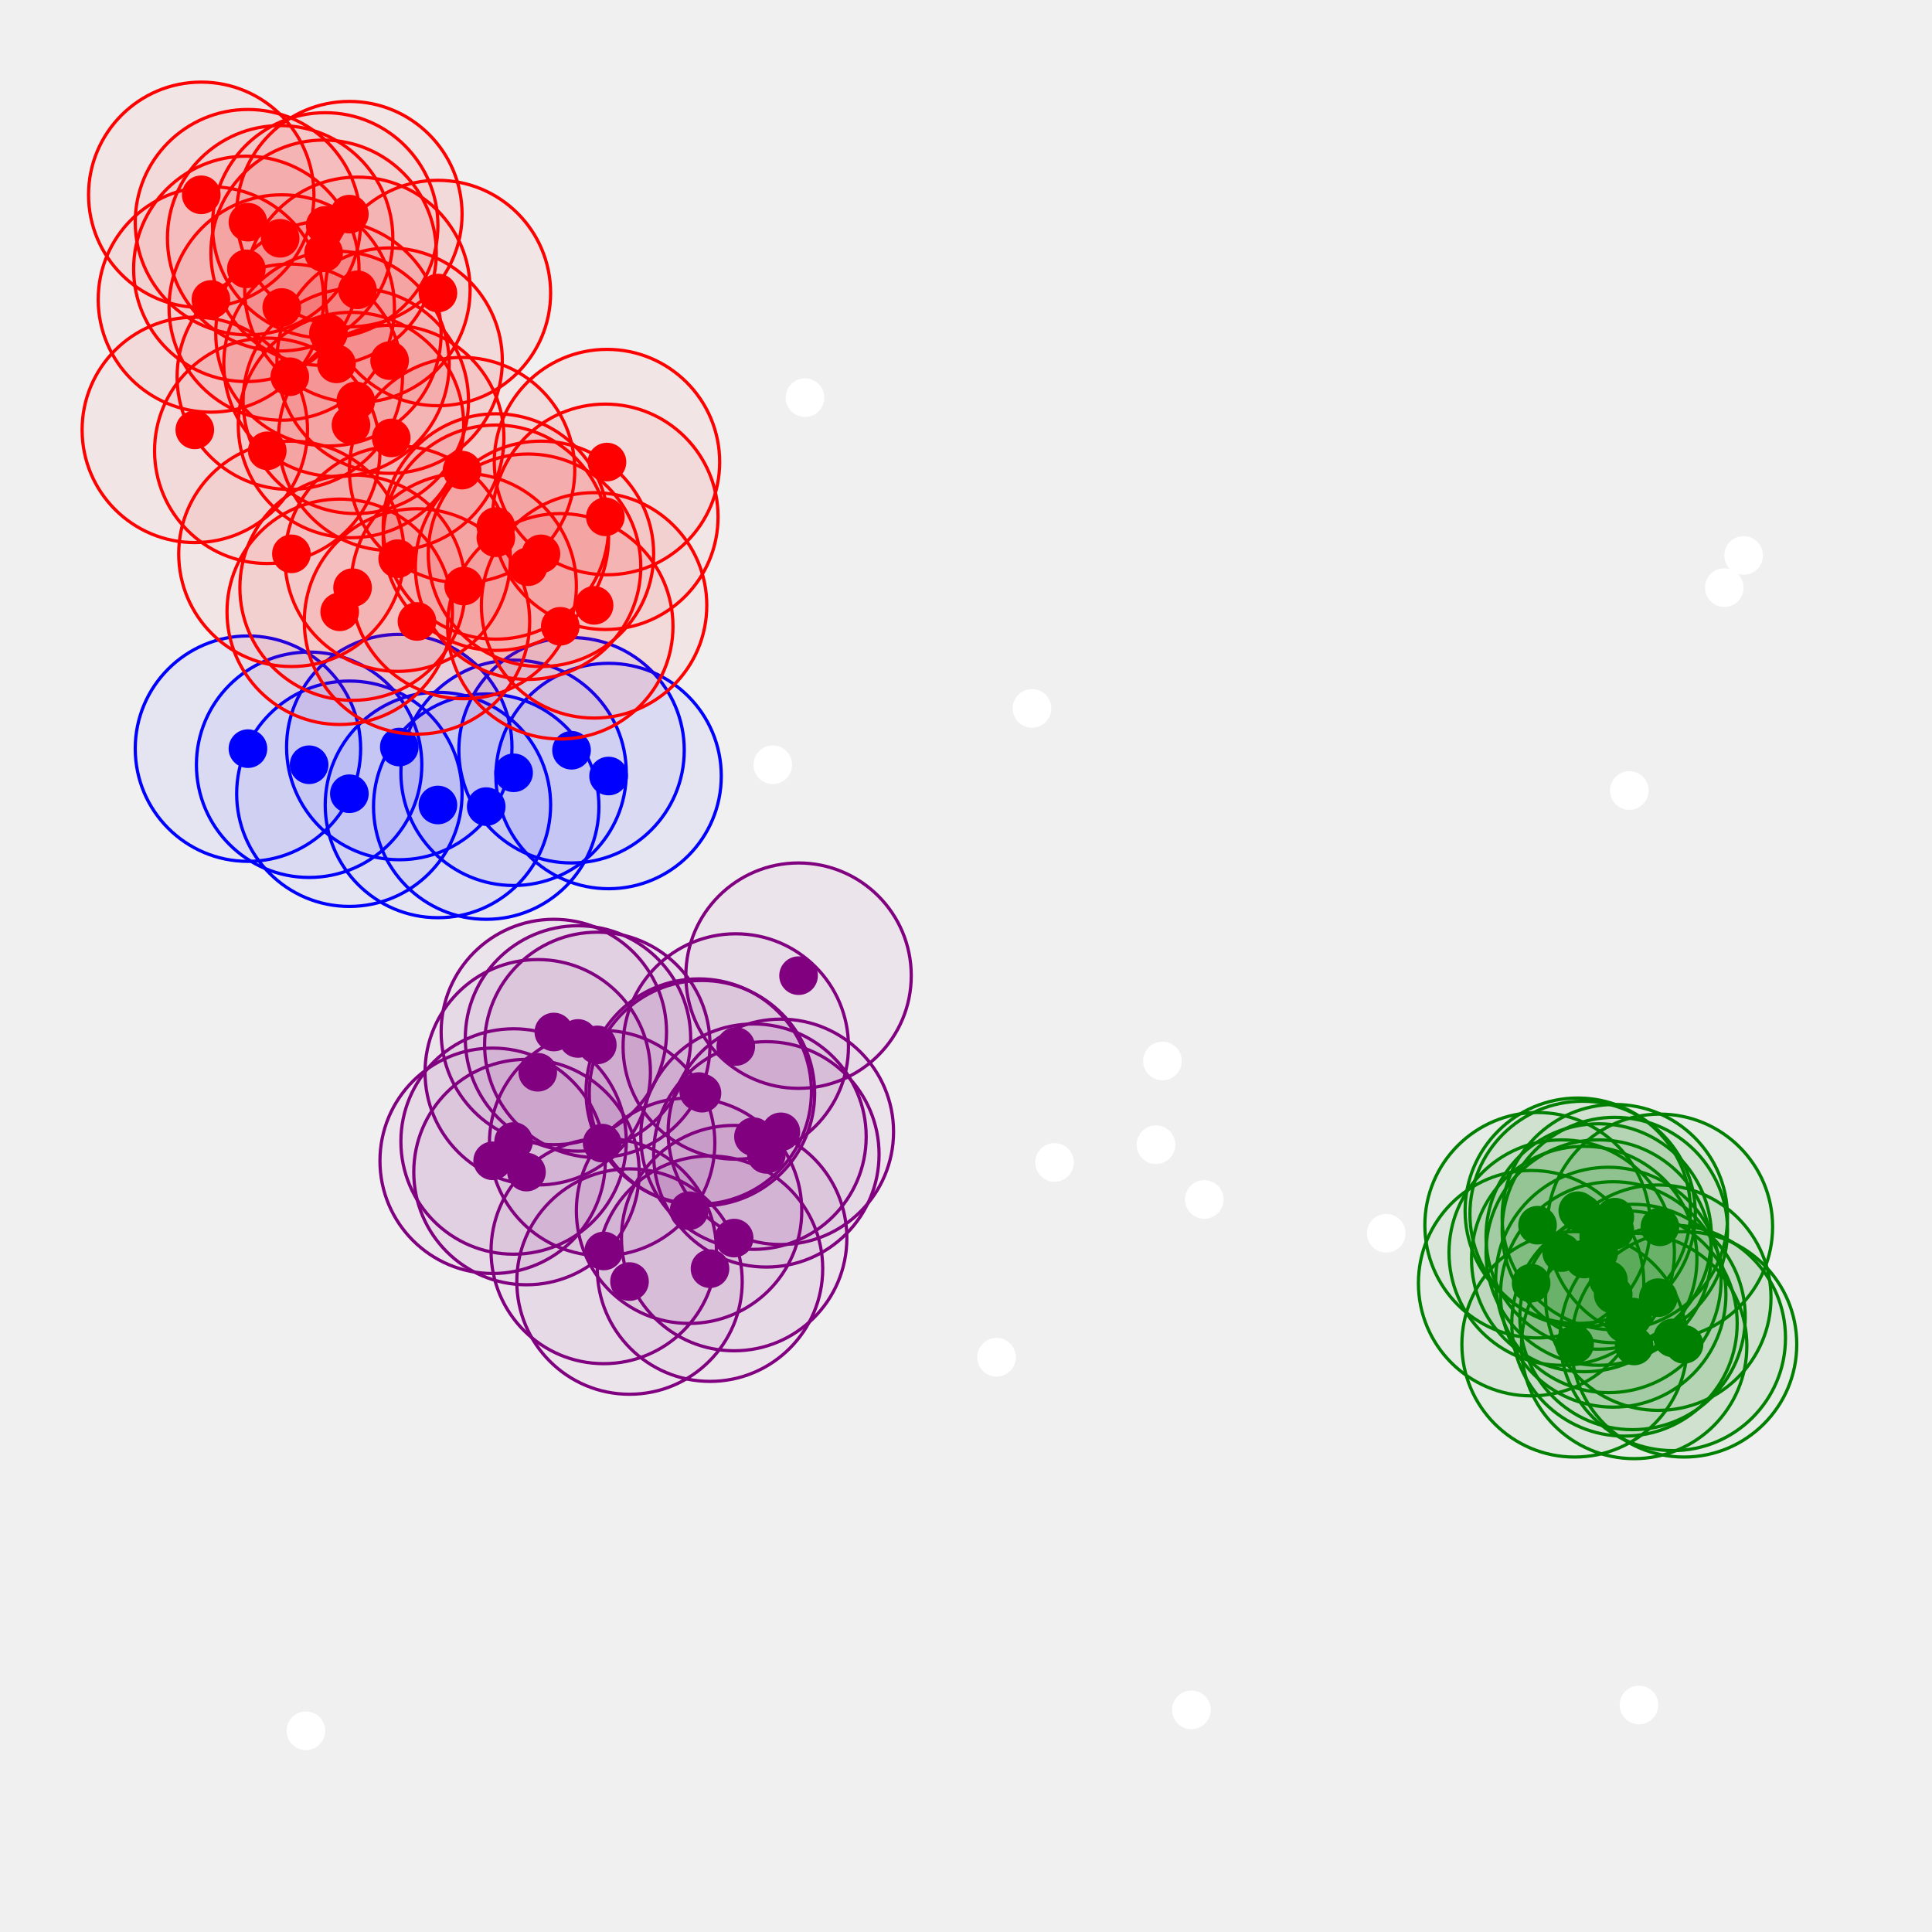
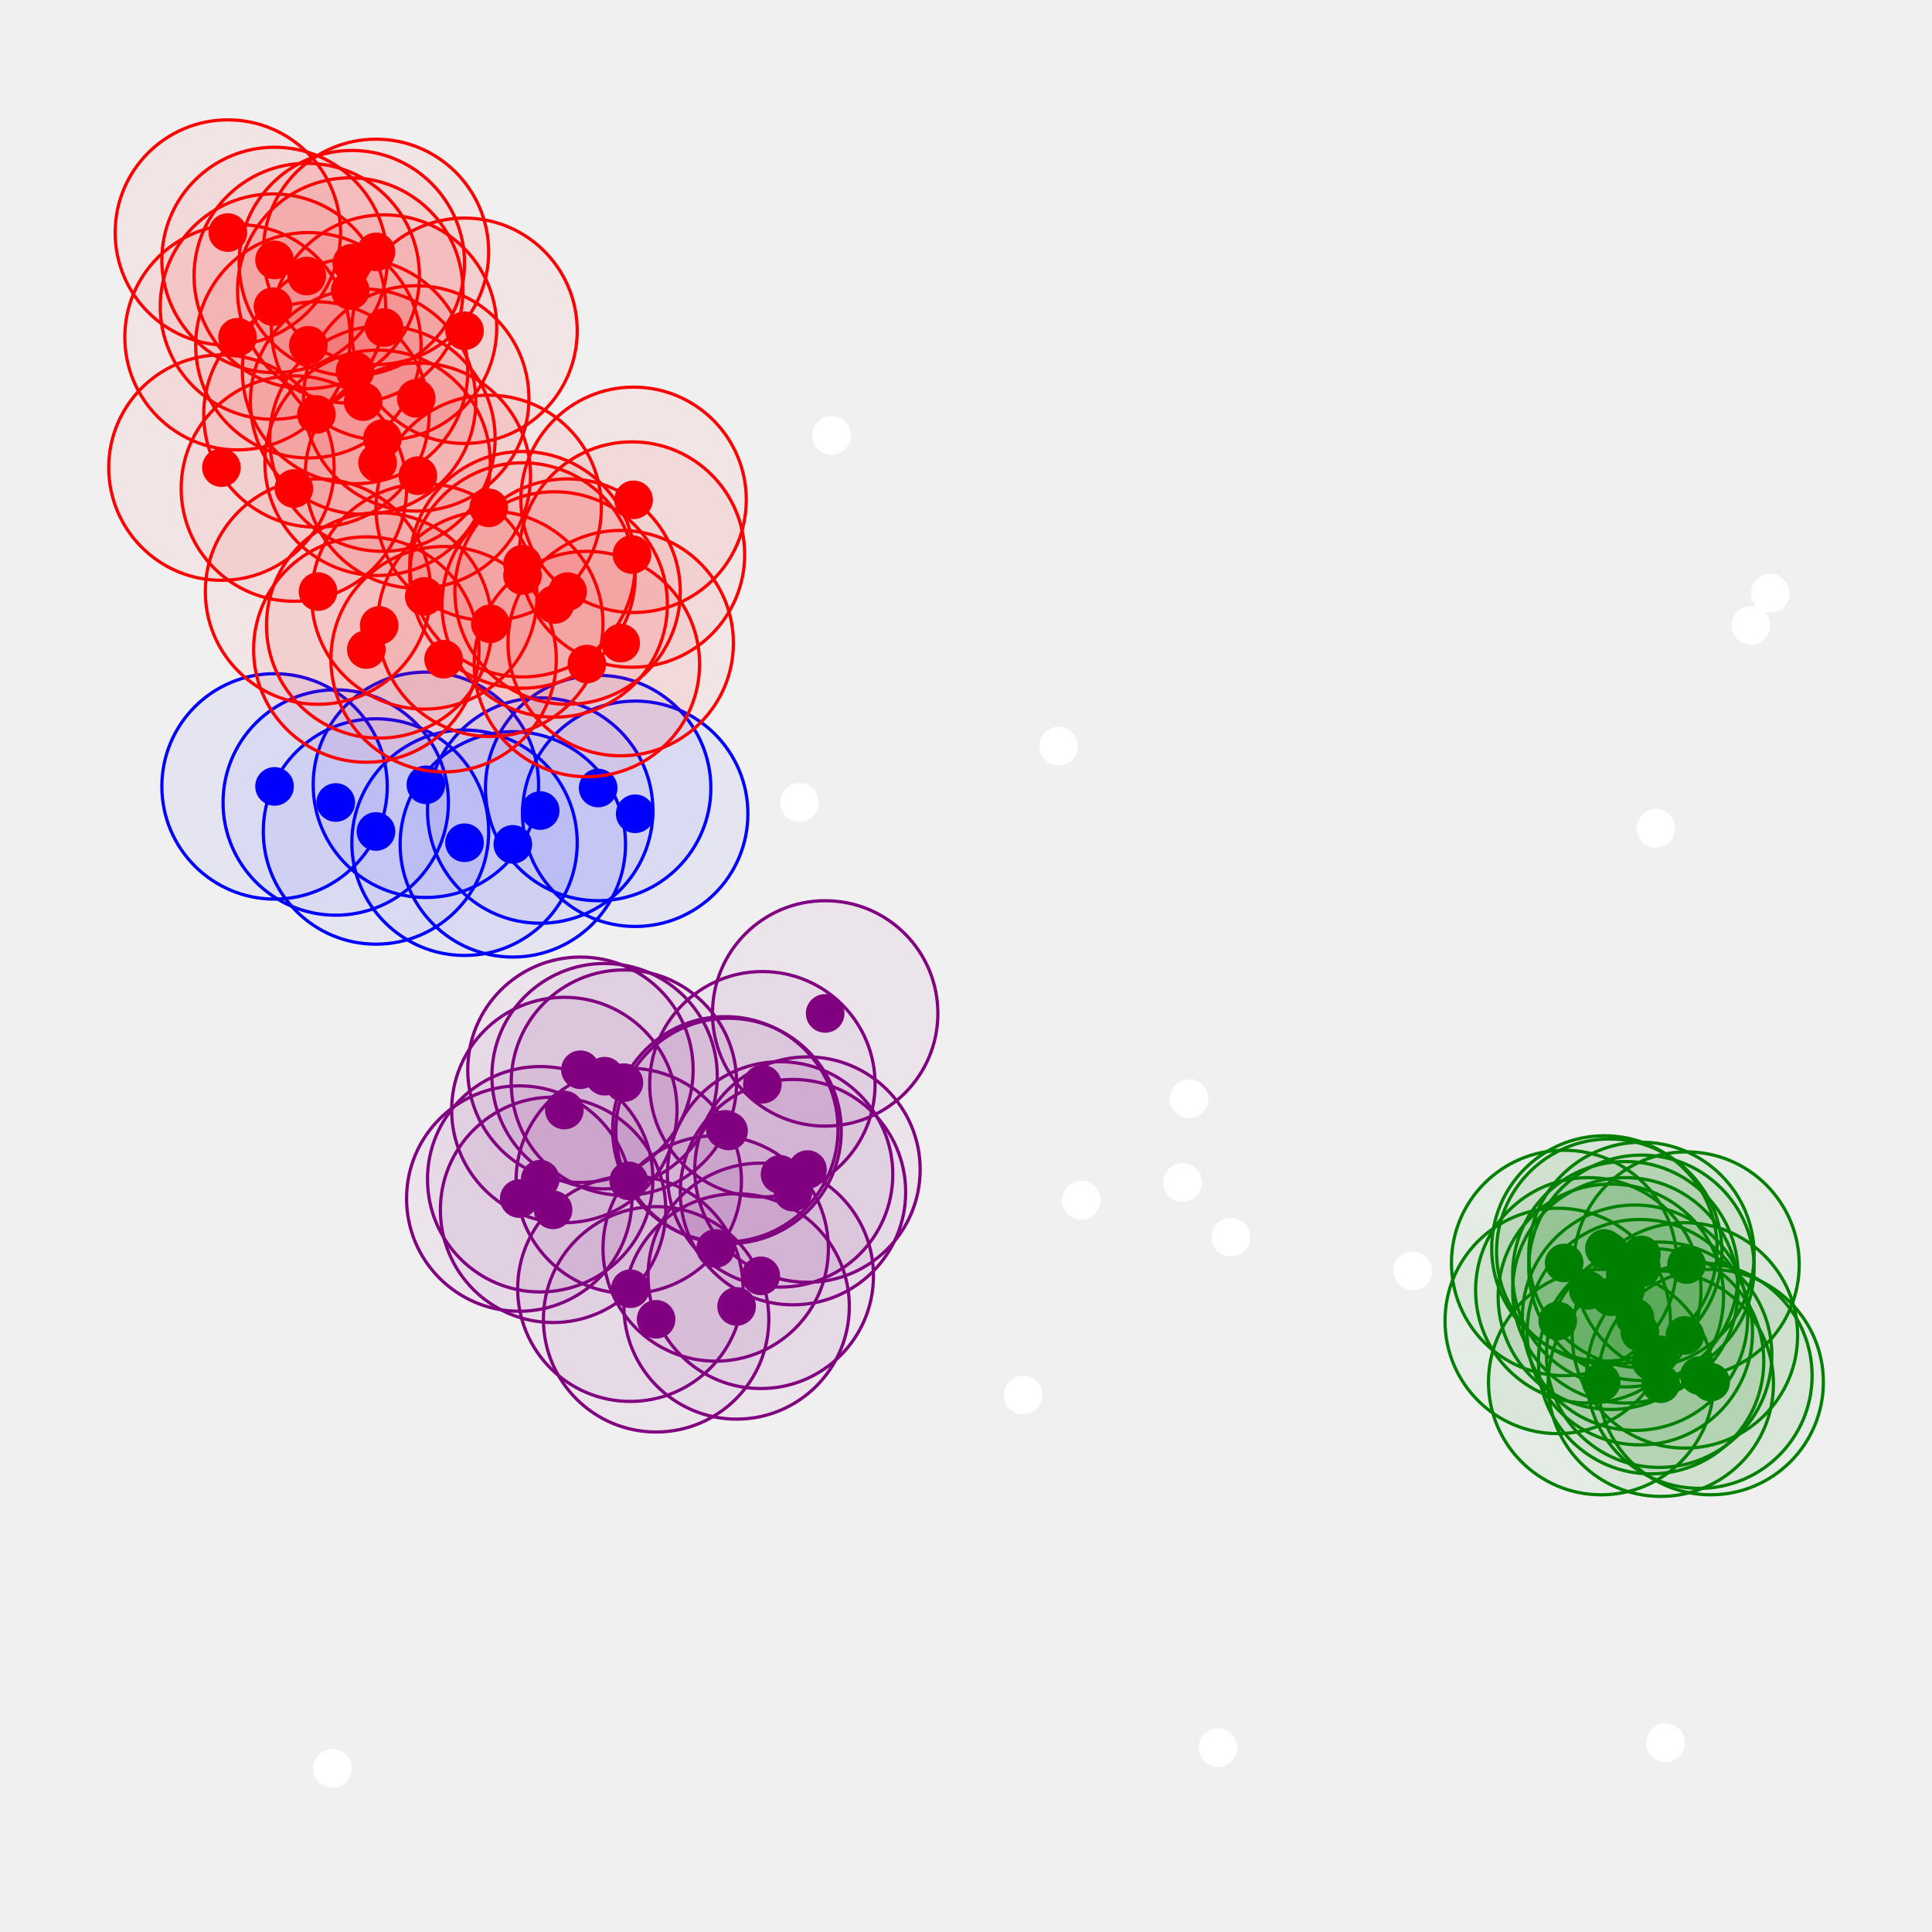
- <svg xmlns="http://www.w3.org/2000/svg" version="1.1" id="Calque_1" width="600" height="600" transform="translate(250 200)">
-   <g id="cluster-0" fill="white">
-     <circle cx="124.000" cy="172.500" r="6" />
-     <circle cx="285.500" cy="-17.500" r="6" />
-     <circle cx="0.000" cy="-76.500" r="6" />
-     <circle cx="291.500" cy="-27.500" r="6" />
-     <circle cx="256.000" cy="45.500" r="6" />
-     <circle cx="-10.000" cy="37.500" r="6" />
-     <circle cx="-155.000" cy="337.500" r="6" />
-     <circle cx="70.500" cy="20.000" r="6" />
-     <circle cx="59.500" cy="221.500" r="6" />
-     <circle cx="180.500" cy="183.000" r="6" />
-     <circle cx="120.000" cy="331.000" r="6" />
-     <circle cx="109.000" cy="155.500" r="6" />
-     <circle cx="111.000" cy="129.500" r="6" />
-     <circle cx="259.000" cy="329.500" r="6" />
-     <circle cx="77.500" cy="161.000" r="6" />
-   </g>
-   <g id="cluster-area-1" stroke="blue" fill="blue" fill-opacity="0.05">
-     <circle cx="-114.000" cy="50.000" r="35" />
-     <circle cx="-141.500" cy="46.500" r="35" />
-     <circle cx="-126.000" cy="32.000" r="35" />
-     <circle cx="-99.000" cy="50.500" r="35" />
-     <circle cx="-90.500" cy="40.000" r="35" />
-     <circle cx="-173.000" cy="32.500" r="35" />
-     <circle cx="-154.000" cy="37.500" r="35" />
-     <circle cx="-72.500" cy="33.000" r="35" />
-     <circle cx="-61.000" cy="41.000" r="35" />
-   </g>
-   <g id="cluster-1" fill="blue">
-     <circle cx="-114.000" cy="50.000" r="6" />
-     <circle cx="-141.500" cy="46.500" r="6" />
-     <circle cx="-126.000" cy="32.000" r="6" />
-     <circle cx="-99.000" cy="50.500" r="6" />
-     <circle cx="-90.500" cy="40.000" r="6" />
-     <circle cx="-173.000" cy="32.500" r="6" />
-     <circle cx="-154.000" cy="37.500" r="6" />
-     <circle cx="-72.500" cy="33.000" r="6" />
-     <circle cx="-61.000" cy="41.000" r="6" />
-   </g>
-   <g id="cluster-area-2" stroke="red" fill="red" fill-opacity="0.05">
-     <circle cx="-96.000" cy="-33.000" r="35" />
-     <circle cx="-76.000" cy="-5.500" r="35" />
-     <circle cx="-82.000" cy="-28.000" r="35" />
-     <circle cx="-126.500" cy="-26.500" r="35" />
-     <circle cx="-106.500" cy="-54.000" r="35" />
-     <circle cx="-106.000" cy="-18.000" r="35" />
-     <circle cx="-86.000" cy="-24.000" r="35" />
-     <circle cx="-96.000" cy="-36.500" r="35" />
-     <circle cx="-62.000" cy="-39.500" r="35" />
-     <circle cx="-65.500" cy="-12.000" r="35" />
-     <circle cx="-120.500" cy="-7.000" r="35" />
-     <circle cx="-144.500" cy="-10.000" r="35" />
-     <circle cx="-159.500" cy="-28.000" r="35" />
-     <circle cx="-140.500" cy="-17.500" r="35" />
-     <circle cx="-128.500" cy="-64.000" r="35" />
-     <circle cx="-61.500" cy="-56.500" r="35" />
-     <circle cx="-167.000" cy="-60.000" r="35" />
-     <circle cx="-129.000" cy="-88.000" r="35" />
-     <circle cx="-141.000" cy="-68.000" r="35" />
-     <circle cx="-139.500" cy="-75.500" r="35" />
-     <circle cx="-145.500" cy="-87.000" r="35" />
-     <circle cx="-160.000" cy="-83.000" r="35" />
-     <circle cx="-189.500" cy="-66.500" r="35" />
-     <circle cx="-148.000" cy="-96.500" r="35" />
-     <circle cx="-114.000" cy="-109.000" r="35" />
-     <circle cx="-139.000" cy="-110.000" r="35" />
-     <circle cx="-149.500" cy="-121.500" r="35" />
-     <circle cx="-162.500" cy="-104.500" r="35" />
-     <circle cx="-184.500" cy="-107.000" r="35" />
-     <circle cx="-149.000" cy="-130.000" r="35" />
-     <circle cx="-173.500" cy="-116.500" r="35" />
-     <circle cx="-163.000" cy="-126.000" r="35" />
-     <circle cx="-141.500" cy="-133.500" r="35" />
-     <circle cx="-173.000" cy="-131.000" r="35" />
-     <circle cx="-187.500" cy="-139.500" r="35" />
-   </g>
-   <g id="cluster-2" fill="red">
-     <circle cx="-96.000" cy="-33.000" r="6" />
-     <circle cx="-76.000" cy="-5.500" r="6" />
-     <circle cx="-82.000" cy="-28.000" r="6" />
-     <circle cx="-126.500" cy="-26.500" r="6" />
-     <circle cx="-106.500" cy="-54.000" r="6" />
-     <circle cx="-106.000" cy="-18.000" r="6" />
-     <circle cx="-86.000" cy="-24.000" r="6" />
-     <circle cx="-96.000" cy="-36.500" r="6" />
-     <circle cx="-62.000" cy="-39.500" r="6" />
-     <circle cx="-65.500" cy="-12.000" r="6" />
-     <circle cx="-120.500" cy="-7.000" r="6" />
-     <circle cx="-144.500" cy="-10.000" r="6" />
-     <circle cx="-159.500" cy="-28.000" r="6" />
-     <circle cx="-140.500" cy="-17.500" r="6" />
-     <circle cx="-128.500" cy="-64.000" r="6" />
-     <circle cx="-61.500" cy="-56.500" r="6" />
-     <circle cx="-167.000" cy="-60.000" r="6" />
-     <circle cx="-129.000" cy="-88.000" r="6" />
-     <circle cx="-141.000" cy="-68.000" r="6" />
-     <circle cx="-139.500" cy="-75.500" r="6" />
-     <circle cx="-145.500" cy="-87.000" r="6" />
-     <circle cx="-160.000" cy="-83.000" r="6" />
-     <circle cx="-189.500" cy="-66.500" r="6" />
-     <circle cx="-148.000" cy="-96.500" r="6" />
-     <circle cx="-114.000" cy="-109.000" r="6" />
-     <circle cx="-139.000" cy="-110.000" r="6" />
-     <circle cx="-149.500" cy="-121.500" r="6" />
-     <circle cx="-162.500" cy="-104.500" r="6" />
-     <circle cx="-184.500" cy="-107.000" r="6" />
-     <circle cx="-149.000" cy="-130.000" r="6" />
-     <circle cx="-173.500" cy="-116.500" r="6" />
-     <circle cx="-163.000" cy="-126.000" r="6" />
-     <circle cx="-141.500" cy="-133.500" r="6" />
-     <circle cx="-173.000" cy="-131.000" r="6" />
-     <circle cx="-187.500" cy="-139.500" r="6" />
-   </g>
-   <g id="cluster-area-3" stroke="green" fill="green" fill-opacity="0.05">
-     <circle cx="225.500" cy="198.500" r="35" />
-     <circle cx="227.500" cy="180.500" r="35" />
-     <circle cx="239.000" cy="217.500" r="35" />
-     <circle cx="251.500" cy="178.000" r="35" />
-     <circle cx="241.500" cy="177.000" r="35" />
-     <circle cx="240.000" cy="176.000" r="35" />
-     <circle cx="249.500" cy="197.500" r="35" />
-     <circle cx="235.000" cy="189.000" r="35" />
-     <circle cx="254.500" cy="211.000" r="35" />
-     <circle cx="257.000" cy="209.000" r="35" />
-     <circle cx="246.500" cy="184.000" r="35" />
-     <circle cx="246.500" cy="189.000" r="35" />
-     <circle cx="242.000" cy="191.000" r="35" />
-     <circle cx="251.500" cy="182.000" r="35" />
-     <circle cx="251.000" cy="202.000" r="35" />
-     <circle cx="269.500" cy="215.500" r="35" />
-     <circle cx="265.000" cy="203.000" r="35" />
-     <circle cx="257.500" cy="218.000" r="35" />
-     <circle cx="273.000" cy="217.500" r="35" />
-     <circle cx="265.500" cy="181.000" r="35" />
-   </g>
-   <g id="cluster-3" fill="green">
-     <circle cx="225.500" cy="198.500" r="6" />
-     <circle cx="227.500" cy="180.500" r="6" />
-     <circle cx="239.000" cy="217.500" r="6" />
-     <circle cx="251.500" cy="178.000" r="6" />
-     <circle cx="241.500" cy="177.000" r="6" />
-     <circle cx="240.000" cy="176.000" r="6" />
-     <circle cx="249.500" cy="197.500" r="6" />
-     <circle cx="235.000" cy="189.000" r="6" />
-     <circle cx="254.500" cy="211.000" r="6" />
-     <circle cx="257.000" cy="209.000" r="6" />
-     <circle cx="246.500" cy="184.000" r="6" />
-     <circle cx="246.500" cy="189.000" r="6" />
-     <circle cx="242.000" cy="191.000" r="6" />
-     <circle cx="251.500" cy="182.000" r="6" />
-     <circle cx="251.000" cy="202.000" r="6" />
-     <circle cx="269.500" cy="215.500" r="6" />
-     <circle cx="265.000" cy="203.000" r="6" />
-     <circle cx="257.500" cy="218.000" r="6" />
-     <circle cx="273.000" cy="217.500" r="6" />
-     <circle cx="265.500" cy="181.000" r="6" />
-   </g>
-   <g id="cluster-area-4" stroke="purple" fill="purple" fill-opacity="0.05">
-     <circle cx="-64.500" cy="124.500" r="35" />
-     <circle cx="-63.000" cy="155.000" r="35" />
-     <circle cx="-78.000" cy="120.500" r="35" />
-     <circle cx="-70.500" cy="122.500" r="35" />
-     <circle cx="-83.000" cy="133.000" r="35" />
-     <circle cx="-33.000" cy="139.000" r="35" />
-     <circle cx="-86.500" cy="164.000" r="35" />
-     <circle cx="-90.500" cy="154.500" r="35" />
-     <circle cx="-62.500" cy="188.500" r="35" />
-     <circle cx="-36.000" cy="176.000" r="35" />
-     <circle cx="-32.000" cy="139.500" r="35" />
-     <circle cx="-97.000" cy="160.500" r="35" />
-     <circle cx="-21.500" cy="125.000" r="35" />
-     <circle cx="-7.500" cy="151.500" r="35" />
-     <circle cx="-16.000" cy="153.000" r="35" />
-     <circle cx="-12.000" cy="158.500" r="35" />
-     <circle cx="-29.500" cy="194.000" r="35" />
-     <circle cx="-54.500" cy="198.000" r="35" />
-     <circle cx="-22.000" cy="184.500" r="35" />
-     <circle cx="-2.000" cy="103.000" r="35" />
-   </g>
-   <g id="cluster-4" fill="purple">
-     <circle cx="-64.500" cy="124.500" r="6" />
-     <circle cx="-63.000" cy="155.000" r="6" />
-     <circle cx="-78.000" cy="120.500" r="6" />
-     <circle cx="-70.500" cy="122.500" r="6" />
-     <circle cx="-83.000" cy="133.000" r="6" />
-     <circle cx="-33.000" cy="139.000" r="6" />
-     <circle cx="-86.500" cy="164.000" r="6" />
-     <circle cx="-90.500" cy="154.500" r="6" />
-     <circle cx="-62.500" cy="188.500" r="6" />
-     <circle cx="-36.000" cy="176.000" r="6" />
-     <circle cx="-32.000" cy="139.500" r="6" />
-     <circle cx="-97.000" cy="160.500" r="6" />
-     <circle cx="-21.500" cy="125.000" r="6" />
-     <circle cx="-7.500" cy="151.500" r="6" />
-     <circle cx="-16.000" cy="153.000" r="6" />
-     <circle cx="-12.000" cy="158.500" r="6" />
-     <circle cx="-29.500" cy="194.000" r="6" />
-     <circle cx="-54.500" cy="198.000" r="6" />
-     <circle cx="-22.000" cy="184.500" r="6" />
-     <circle cx="-2.000" cy="103.000" r="6" />
+ <svg xmlns="http://www.w3.org/2000/svg" width="600" height="600" version="1.1" id="svg523">
+   <defs id="defs527" />
+   <g id="cluster-0" fill="#ffffff" transform="translate(258.2642,211.7235)">
+     <circle cx="124" cy="172.5" r="6" id="circle148" />
+     <circle cx="285.5" cy="-17.5" r="6" id="circle150" />
+     <circle cx="0" cy="-76.5" r="6" id="circle152" />
+     <circle cx="291.5" cy="-27.5" r="6" id="circle154" />
+     <circle cx="256" cy="45.5" r="6" id="circle156" />
+     <circle cx="-10" cy="37.5" r="6" id="circle158" />
+     <circle cx="-155" cy="337.5" r="6" id="circle160" />
+     <circle cx="70.5" cy="20" r="6" id="circle162" />
+     <circle cx="59.5" cy="221.5" r="6" id="circle164" />
+     <circle cx="180.5" cy="183" r="6" id="circle166" />
+     <circle cx="120" cy="331" r="6" id="circle168" />
+     <circle cx="109" cy="155.5" r="6" id="circle170" />
+     <circle cx="111" cy="129.5" r="6" id="circle172" />
+     <circle cx="259" cy="329.5" r="6" id="circle174" />
+     <circle cx="77.5" cy="161" r="6" id="circle176" />
+   </g>
+   <g id="cluster-area-1" stroke="#0000ff" fill="#0000ff" fill-opacity="0.05" transform="translate(258.2642,211.7235)">
+     <circle cx="-114" cy="50" r="35" id="circle179" />
+     <circle cx="-141.5" cy="46.5" r="35" id="circle181" />
+     <circle cx="-126" cy="32" r="35" id="circle183" />
+     <circle cx="-99" cy="50.5" r="35" id="circle185" />
+     <circle cx="-90.5" cy="40" r="35" id="circle187" />
+     <circle cx="-173" cy="32.5" r="35" id="circle189" />
+     <circle cx="-154" cy="37.5" r="35" id="circle191" />
+     <circle cx="-72.5" cy="33" r="35" id="circle193" />
+     <circle cx="-61" cy="41" r="35" id="circle195" />
+   </g>
+   <g id="cluster-1" fill="#0000ff" transform="translate(258.2642,211.7235)">
+     <circle cx="-114" cy="50" r="6" id="circle198" />
+     <circle cx="-141.5" cy="46.5" r="6" id="circle200" />
+     <circle cx="-126" cy="32" r="6" id="circle202" />
+     <circle cx="-99" cy="50.5" r="6" id="circle204" />
+     <circle cx="-90.5" cy="40" r="6" id="circle206" />
+     <circle cx="-173" cy="32.5" r="6" id="circle208" />
+     <circle cx="-154" cy="37.5" r="6" id="circle210" />
+     <circle cx="-72.5" cy="33" r="6" id="circle212" />
+     <circle cx="-61" cy="41" r="6" id="circle214" />
+   </g>
+   <g id="cluster-area-2" stroke="#ff0000" fill="#ff0000" fill-opacity="0.05" transform="translate(258.2642,211.7235)">
+     <circle cx="-96" cy="-33" r="35" id="circle217" />
+     <circle cx="-76" cy="-5.5" r="35" id="circle219" />
+     <circle cx="-82" cy="-28" r="35" id="circle221" />
+     <circle cx="-126.5" cy="-26.5" r="35" id="circle223" />
+     <circle cx="-106.5" cy="-54" r="35" id="circle225" />
+     <circle cx="-106" cy="-18" r="35" id="circle227" />
+     <circle cx="-86" cy="-24" r="35" id="circle229" />
+     <circle cx="-96" cy="-36.5" r="35" id="circle231" />
+     <circle cx="-62" cy="-39.5" r="35" id="circle233" />
+     <circle cx="-65.5" cy="-12" r="35" id="circle235" />
+     <circle cx="-120.5" cy="-7" r="35" id="circle237" />
+     <circle cx="-144.5" cy="-10" r="35" id="circle239" />
+     <circle cx="-159.5" cy="-28" r="35" id="circle241" />
+     <circle cx="-140.5" cy="-17.5" r="35" id="circle243" />
+     <circle cx="-128.5" cy="-64" r="35" id="circle245" />
+     <circle cx="-61.5" cy="-56.5" r="35" id="circle247" />
+     <circle cx="-167" cy="-60" r="35" id="circle249" />
+     <circle cx="-129" cy="-88" r="35" id="circle251" />
+     <circle cx="-141" cy="-68" r="35" id="circle253" />
+     <circle cx="-139.5" cy="-75.5" r="35" id="circle255" />
+     <circle cx="-145.5" cy="-87" r="35" id="circle257" />
+     <circle cx="-160" cy="-83" r="35" id="circle259" />
+     <circle cx="-189.5" cy="-66.5" r="35" id="circle261" />
+     <circle cx="-148" cy="-96.5" r="35" id="circle263" />
+     <circle cx="-114" cy="-109" r="35" id="circle265" />
+     <circle cx="-139" cy="-110" r="35" id="circle267" />
+     <circle cx="-149.5" cy="-121.5" r="35" id="circle269" />
+     <circle cx="-162.5" cy="-104.5" r="35" id="circle271" />
+     <circle cx="-184.5" cy="-107" r="35" id="circle273" />
+     <circle cx="-149" cy="-130" r="35" id="circle275" />
+     <circle cx="-173.5" cy="-116.5" r="35" id="circle277" />
+     <circle cx="-163" cy="-126" r="35" id="circle279" />
+     <circle cx="-141.5" cy="-133.5" r="35" id="circle281" />
+     <circle cx="-173" cy="-131" r="35" id="circle283" />
+     <circle cx="-187.5" cy="-139.5" r="35" id="circle285" />
+   </g>
+   <g id="cluster-2" fill="#ff0000" transform="translate(258.2642,211.7235)">
+     <circle cx="-96" cy="-33" r="6" id="circle288" />
+     <circle cx="-76" cy="-5.5" r="6" id="circle290" />
+     <circle cx="-82" cy="-28" r="6" id="circle292" />
+     <circle cx="-126.5" cy="-26.5" r="6" id="circle294" />
+     <circle cx="-106.5" cy="-54" r="6" id="circle296" />
+     <circle cx="-106" cy="-18" r="6" id="circle298" />
+     <circle cx="-86" cy="-24" r="6" id="circle300" />
+     <circle cx="-96" cy="-36.5" r="6" id="circle302" />
+     <circle cx="-62" cy="-39.5" r="6" id="circle304" />
+     <circle cx="-65.5" cy="-12" r="6" id="circle306" />
+     <circle cx="-120.5" cy="-7" r="6" id="circle308" />
+     <circle cx="-144.5" cy="-10" r="6" id="circle310" />
+     <circle cx="-159.5" cy="-28" r="6" id="circle312" />
+     <circle cx="-140.5" cy="-17.5" r="6" id="circle314" />
+     <circle cx="-128.5" cy="-64" r="6" id="circle316" />
+     <circle cx="-61.5" cy="-56.5" r="6" id="circle318" />
+     <circle cx="-167" cy="-60" r="6" id="circle320" />
+     <circle cx="-129" cy="-88" r="6" id="circle322" />
+     <circle cx="-141" cy="-68" r="6" id="circle324" />
+     <circle cx="-139.5" cy="-75.5" r="6" id="circle326" />
+     <circle cx="-145.5" cy="-87" r="6" id="circle328" />
+     <circle cx="-160" cy="-83" r="6" id="circle330" />
+     <circle cx="-189.5" cy="-66.5" r="6" id="circle332" />
+     <circle cx="-148" cy="-96.5" r="6" id="circle334" />
+     <circle cx="-114" cy="-109" r="6" id="circle336" />
+     <circle cx="-139" cy="-110" r="6" id="circle338" />
+     <circle cx="-149.5" cy="-121.5" r="6" id="circle340" />
+     <circle cx="-162.5" cy="-104.5" r="6" id="circle342" />
+     <circle cx="-184.5" cy="-107" r="6" id="circle344" />
+     <circle cx="-149" cy="-130" r="6" id="circle346" />
+     <circle cx="-173.5" cy="-116.5" r="6" id="circle348" />
+     <circle cx="-163" cy="-126" r="6" id="circle350" />
+     <circle cx="-141.5" cy="-133.5" r="6" id="circle352" />
+     <circle cx="-173" cy="-131" r="6" id="circle354" />
+     <circle cx="-187.5" cy="-139.5" r="6" id="circle356" />
+   </g>
+   <g id="cluster-area-3" stroke="#008000" fill="#008000" fill-opacity="0.05" transform="translate(258.2642,211.7235)">
+     <circle cx="225.5" cy="198.5" r="35" id="circle359" />
+     <circle cx="227.5" cy="180.5" r="35" id="circle361" />
+     <circle cx="239" cy="217.5" r="35" id="circle363" />
+     <circle cx="251.5" cy="178" r="35" id="circle365" />
+     <circle cx="241.5" cy="177" r="35" id="circle367" />
+     <circle cx="240" cy="176" r="35" id="circle369" />
+     <circle cx="249.5" cy="197.5" r="35" id="circle371" />
+     <circle cx="235" cy="189" r="35" id="circle373" />
+     <circle cx="254.5" cy="211" r="35" id="circle375" />
+     <circle cx="257" cy="209" r="35" id="circle377" />
+     <circle cx="246.5" cy="184" r="35" id="circle379" />
+     <circle cx="246.5" cy="189" r="35" id="circle381" />
+     <circle cx="242" cy="191" r="35" id="circle383" />
+     <circle cx="251.5" cy="182" r="35" id="circle385" />
+     <circle cx="251" cy="202" r="35" id="circle387" />
+     <circle cx="269.5" cy="215.5" r="35" id="circle389" />
+     <circle cx="265" cy="203" r="35" id="circle391" />
+     <circle cx="257.5" cy="218" r="35" id="circle393" />
+     <circle cx="273" cy="217.5" r="35" id="circle395" />
+     <circle cx="265.5" cy="181" r="35" id="circle397" />
+   </g>
+   <g id="cluster-3" fill="#008000" transform="translate(258.2642,211.7235)">
+     <circle cx="225.5" cy="198.5" r="6" id="circle400" />
+     <circle cx="227.5" cy="180.5" r="6" id="circle402" />
+     <circle cx="239" cy="217.5" r="6" id="circle404" />
+     <circle cx="251.5" cy="178" r="6" id="circle406" />
+     <circle cx="241.5" cy="177" r="6" id="circle408" />
+     <circle cx="240" cy="176" r="6" id="circle410" />
+     <circle cx="249.5" cy="197.5" r="6" id="circle412" />
+     <circle cx="235" cy="189" r="6" id="circle414" />
+     <circle cx="254.5" cy="211" r="6" id="circle416" />
+     <circle cx="257" cy="209" r="6" id="circle418" />
+     <circle cx="246.5" cy="184" r="6" id="circle420" />
+     <circle cx="246.5" cy="189" r="6" id="circle422" />
+     <circle cx="242" cy="191" r="6" id="circle424" />
+     <circle cx="251.5" cy="182" r="6" id="circle426" />
+     <circle cx="251" cy="202" r="6" id="circle428" />
+     <circle cx="269.5" cy="215.5" r="6" id="circle430" />
+     <circle cx="265" cy="203" r="6" id="circle432" />
+     <circle cx="257.5" cy="218" r="6" id="circle434" />
+     <circle cx="273" cy="217.5" r="6" id="circle436" />
+     <circle cx="265.5" cy="181" r="6" id="circle438" />
+   </g>
+   <g id="cluster-area-4" stroke="#800080" fill="#800080" fill-opacity="0.05" transform="translate(258.2642,211.7235)">
+     <circle cx="-64.5" cy="124.5" r="35" id="circle441" />
+     <circle cx="-63" cy="155" r="35" id="circle443" />
+     <circle cx="-78" cy="120.5" r="35" id="circle445" />
+     <circle cx="-70.5" cy="122.5" r="35" id="circle447" />
+     <circle cx="-83" cy="133" r="35" id="circle449" />
+     <circle cx="-33" cy="139" r="35" id="circle451" />
+     <circle cx="-86.5" cy="164" r="35" id="circle453" />
+     <circle cx="-90.5" cy="154.5" r="35" id="circle455" />
+     <circle cx="-62.5" cy="188.5" r="35" id="circle457" />
+     <circle cx="-36" cy="176" r="35" id="circle459" />
+     <circle cx="-32" cy="139.5" r="35" id="circle461" />
+     <circle cx="-97" cy="160.5" r="35" id="circle463" />
+     <circle cx="-21.5" cy="125" r="35" id="circle465" />
+     <circle cx="-7.5" cy="151.5" r="35" id="circle467" />
+     <circle cx="-16" cy="153" r="35" id="circle469" />
+     <circle cx="-12" cy="158.5" r="35" id="circle471" />
+     <circle cx="-29.5" cy="194" r="35" id="circle473" />
+     <circle cx="-54.5" cy="198" r="35" id="circle475" />
+     <circle cx="-22" cy="184.5" r="35" id="circle477" />
+     <circle cx="-2" cy="103" r="35" id="circle479" />
+   </g>
+   <g id="cluster-4" fill="#800080" transform="translate(258.2642,211.7235)">
+     <circle cx="-64.5" cy="124.5" r="6" id="circle482" />
+     <circle cx="-63" cy="155" r="6" id="circle484" />
+     <circle cx="-78" cy="120.5" r="6" id="circle486" />
+     <circle cx="-70.5" cy="122.5" r="6" id="circle488" />
+     <circle cx="-83" cy="133" r="6" id="circle490" />
+     <circle cx="-33" cy="139" r="6" id="circle492" />
+     <circle cx="-86.5" cy="164" r="6" id="circle494" />
+     <circle cx="-90.5" cy="154.5" r="6" id="circle496" />
+     <circle cx="-62.5" cy="188.5" r="6" id="circle498" />
+     <circle cx="-36" cy="176" r="6" id="circle500" />
+     <circle cx="-32" cy="139.5" r="6" id="circle502" />
+     <circle cx="-97" cy="160.5" r="6" id="circle504" />
+     <circle cx="-21.5" cy="125" r="6" id="circle506" />
+     <circle cx="-7.5" cy="151.5" r="6" id="circle508" />
+     <circle cx="-16" cy="153" r="6" id="circle510" />
+     <circle cx="-12" cy="158.5" r="6" id="circle512" />
+     <circle cx="-29.5" cy="194" r="6" id="circle514" />
+     <circle cx="-54.5" cy="198" r="6" id="circle516" />
+     <circle cx="-22" cy="184.5" r="6" id="circle518" />
+     <circle cx="-2" cy="103" r="6" id="circle520" />
  </g>
</svg>
